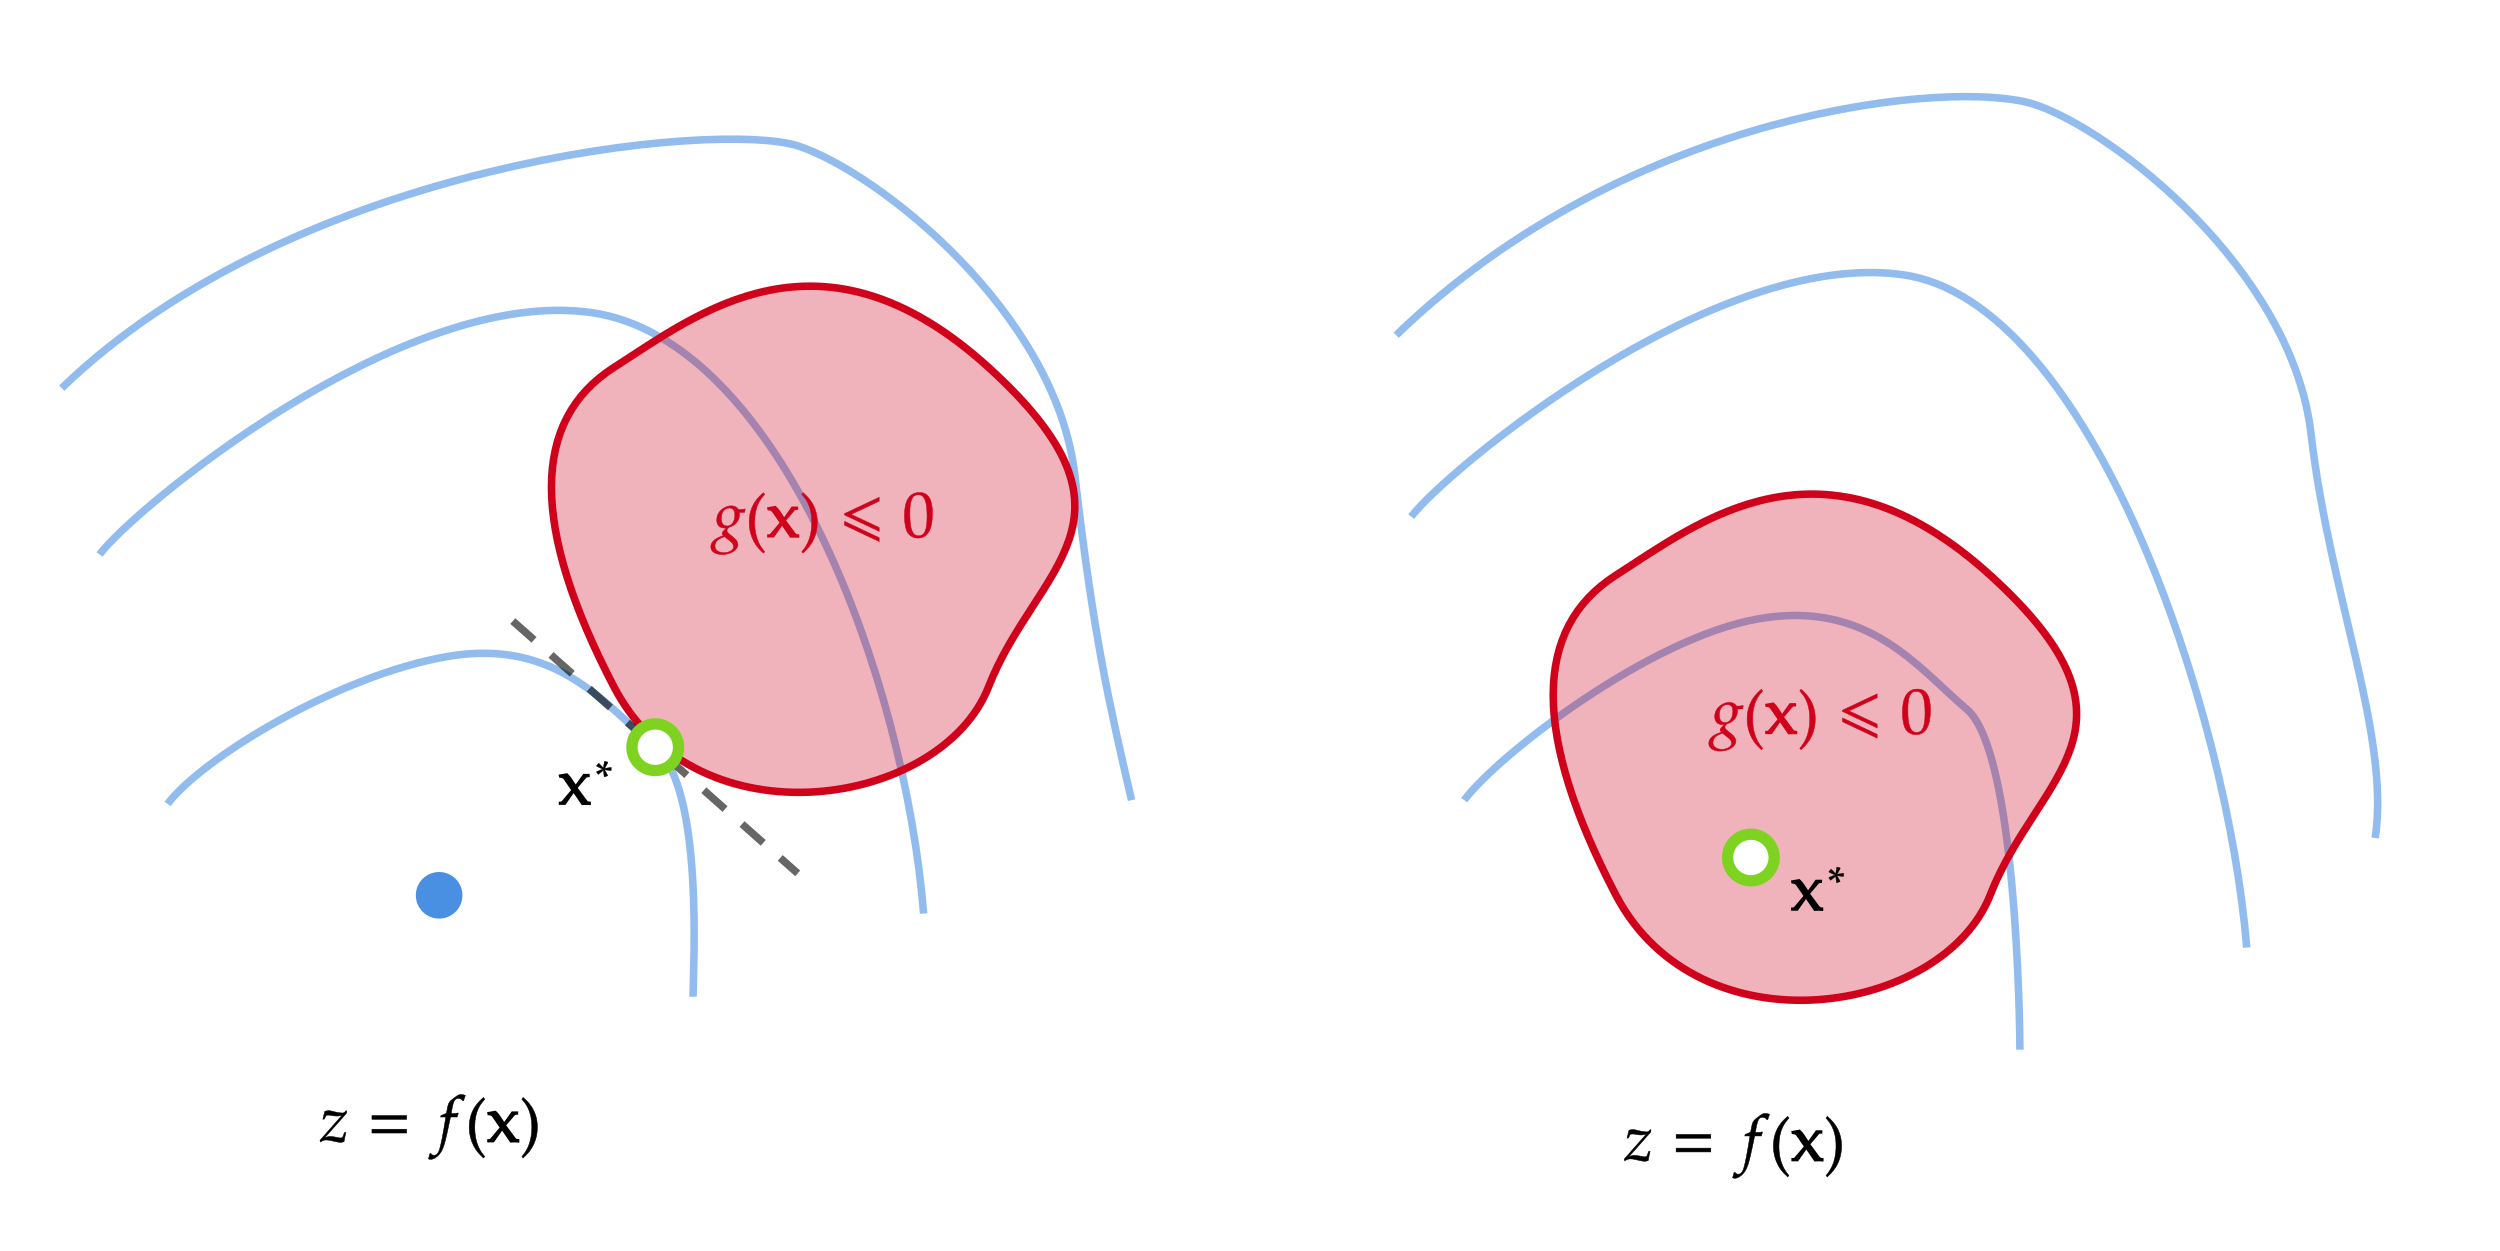
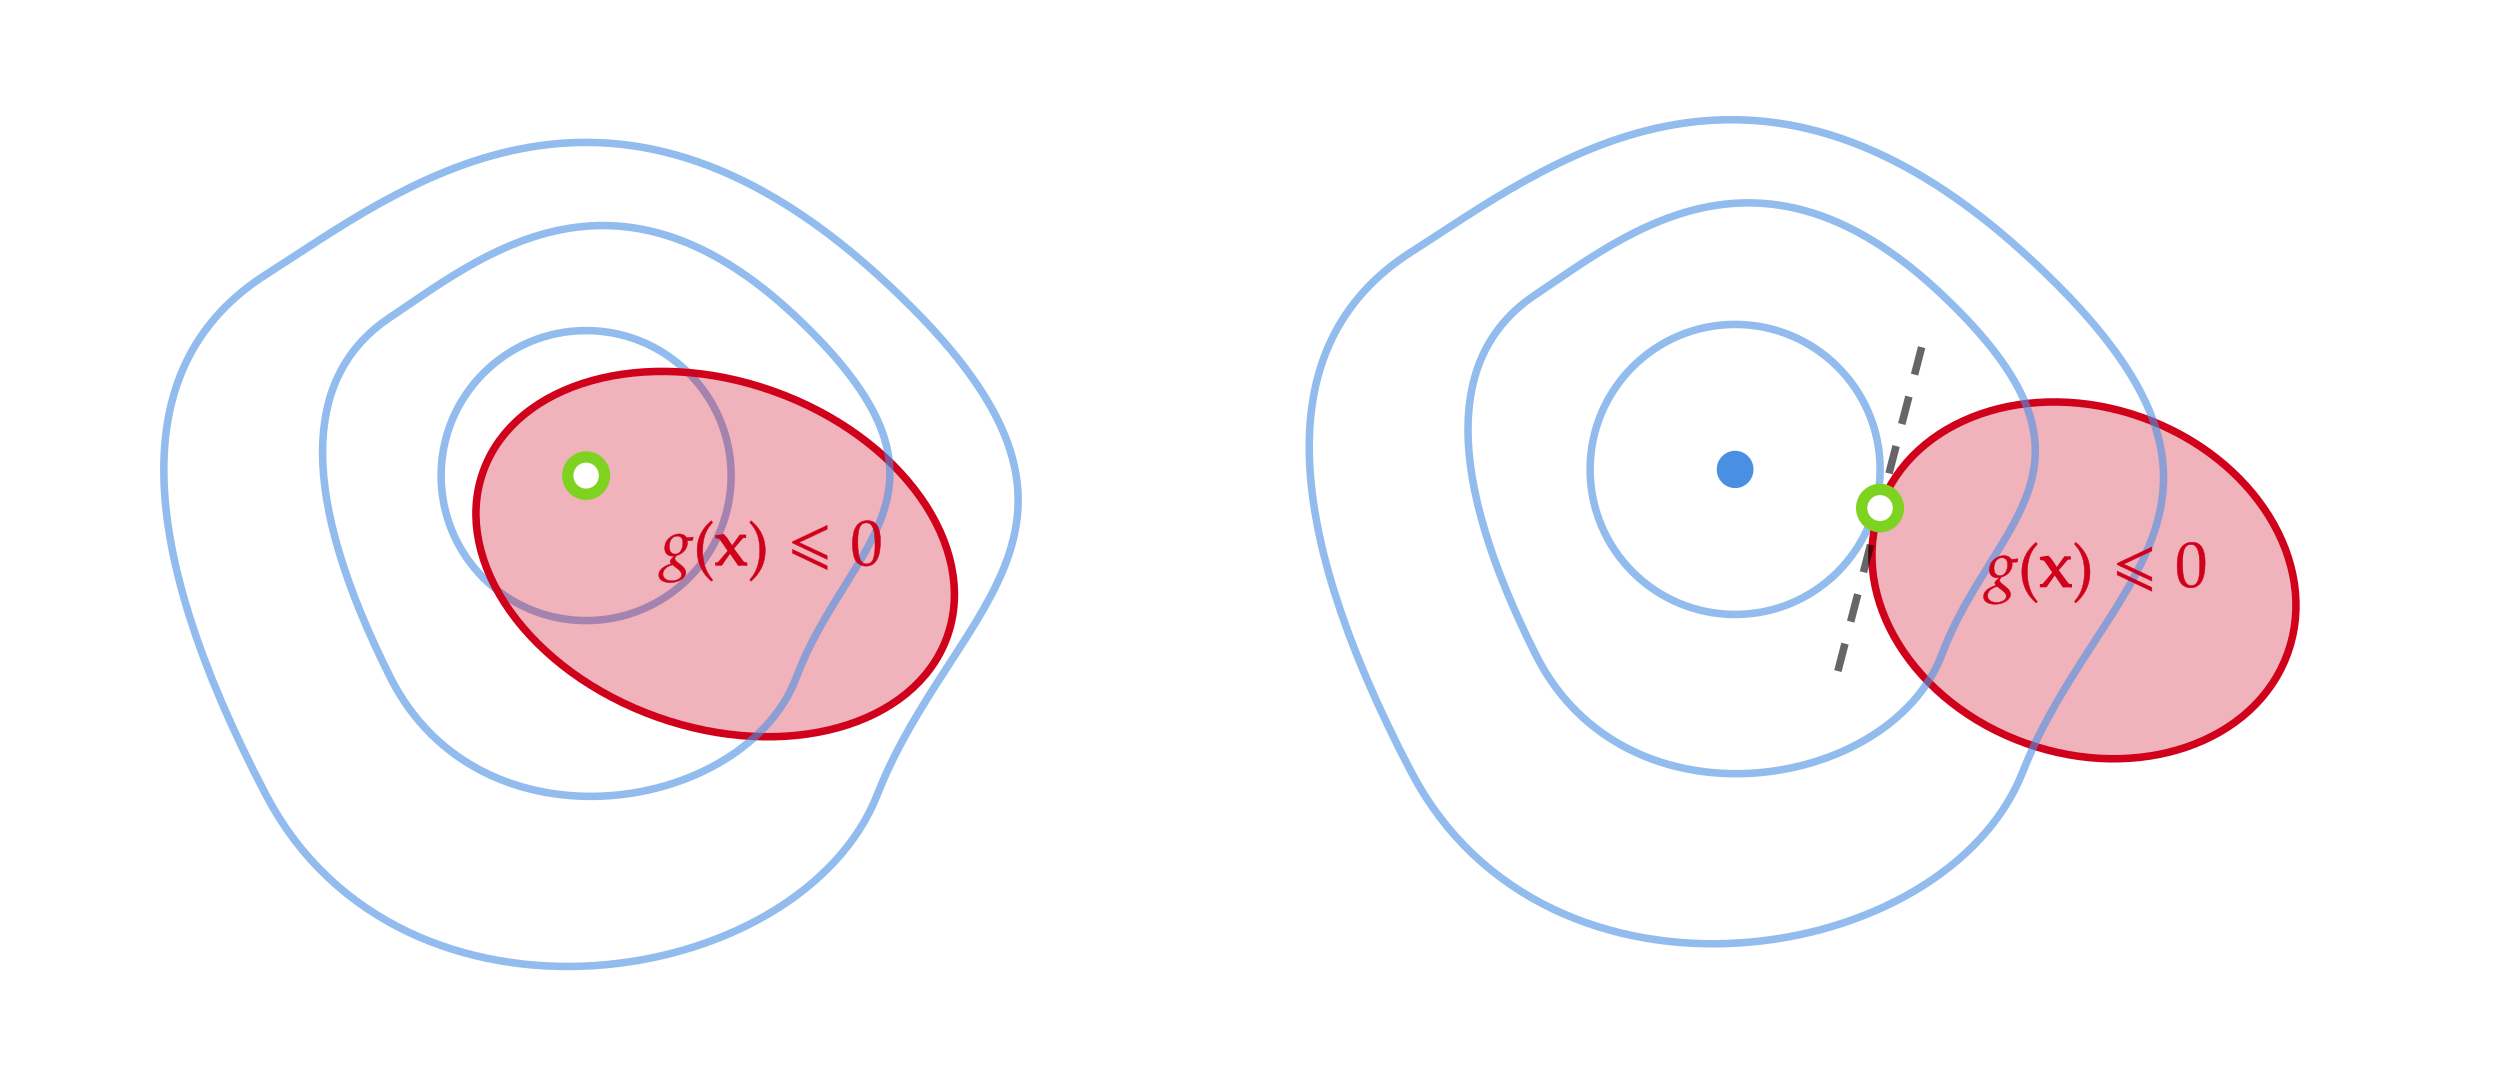
- <svg xmlns="http://www.w3.org/2000/svg" x="0" y="0" width="661.333" height="330.667" style="         width:661.333px;         height:330.667px;         background: #FFF;         fill: none; ">
+ <svg xmlns="http://www.w3.org/2000/svg" x="0" y="0" width="661.333" height="284.667" style="         width:661.333px;         height:284.667px;         background: #FFF;         fill: none; ">
  <svg />
  <svg class="role-diagram-draw-area">
    <g class="shapes-region" style="stroke: black; fill: none;">
-       <g class="arrow-line">
-         <path class="connection real" stroke-dasharray="" d="  M16.33,102.67 C78.33,42.67 190.33,31.67 211.33,38.67 C232.33,45.67 279.33,82.67 284.33,125.67 C289.33,168.67 293.33,185.67 299.33,211.67" style="stroke: rgb(74, 144, 226); stroke-width: 2; fill: none; fill-opacity: 1; stroke-opacity: 0.6;" />
+       <g class="composite-shape">
+         <path class="real" d=" M116.69,125.81 C116.69,104.63 133.86,87.45 155.05,87.45 C176.23,87.45 193.41,104.63 193.41,125.81 C193.41,147 176.23,164.17 155.05,164.17 C133.86,164.17 116.69,147 116.69,125.81 Z" style="stroke-width: 2; stroke: rgb(74, 144, 226); fill: none; fill-opacity: 1; stroke-opacity: 0.6;" />
+       </g>
+       <g class="composite-shape">
+         <path class="real" d=" M420.64,124.18 C420.64,102.99 437.81,85.82 459,85.82 C480.19,85.82 497.36,102.99 497.36,124.18 C497.36,145.36 480.19,162.54 459,162.54 C437.81,162.54 420.64,145.36 420.64,124.18 Z" style="stroke-width: 2; stroke: rgb(74, 144, 226); stroke-opacity: 0.6; fill: none; fill-opacity: 1;" />
+       </g>
+       <g class="composite-shape">
+         <path class="real" d=" M497.33,134.4 C505.78,110.58 536.78,99.83 566.57,110.4 C596.36,120.97 613.67,148.84 605.22,172.66 C596.77,196.48 565.77,207.22 535.98,196.66 C506.19,186.09 488.88,158.21 497.33,134.4 Z" style="stroke-width: 2; stroke: rgb(208, 2, 27); stroke-opacity: 1; fill: rgb(208, 2, 27); fill-opacity: 0.3;" />
+       </g>
+       <g class="composite-shape">
+         <path class="real" d=" M127.79,124.8 C136.24,100.98 170.58,91.42 204.49,103.45 C238.4,115.47 259.03,144.53 250.59,168.35 C242.14,192.17 207.8,201.73 173.89,189.7 C139.99,177.67 119.35,148.61 127.79,124.8 Z" style="stroke-width: 2; stroke: rgb(208, 2, 27); fill: rgb(208, 2, 27); fill-opacity: 0.3; stroke-opacity: 1;" />
+       </g>
+       <g class="composite-shape">
+         <path class="real" d=" M70.3,72.66 C106.25,49.74 159.58,6.95 232.09,72.66 C304.59,138.36 252.46,158.23 232.09,210.18 C211.71,262.13 106.25,278.94 70.3,210.18 C34.35,141.42 34.35,95.58 70.3,72.66 Z" style="stroke: rgb(74, 144, 226); stroke-opacity: 0.6; stroke-width: 2; fill: none; fill-opacity: 1;" />
+       </g>
+       <g class="composite-shape">
+         <path class="real" d=" M103.24,83.9 C127.11,68.03 162.53,38.39 210.67,83.9 C258.82,129.41 224.2,143.17 210.67,179.16 C197.14,215.15 127.11,226.79 103.24,179.16 C79.36,131.53 79.36,99.78 103.24,83.9 Z" style="stroke: rgb(74, 144, 226); stroke-opacity: 0.6; stroke-width: 2; fill: none; fill-opacity: 1;" />
+       </g>
+       <g class="composite-shape">
+         <path class="real" d=" M373.3,66.66 C409.25,43.74 462.58,0.95 535.09,66.66 C607.59,132.36 555.46,152.23 535.09,204.18 C514.71,256.13 409.25,272.94 373.3,204.18 C337.35,135.42 337.35,89.58 373.3,66.66 Z" style="stroke: rgb(74, 144, 226); stroke-opacity: 0.6; stroke-width: 2; fill: none; fill-opacity: 1;" />
+       </g>
+       <g class="composite-shape">
+         <path class="real" d=" M406.24,77.9 C430.11,62.03 465.53,32.39 513.67,77.9 C561.82,123.41 527.2,137.17 513.67,173.16 C500.14,209.15 430.11,220.79 406.24,173.16 C382.36,125.53 382.36,93.78 406.24,77.9 Z" style="stroke: rgb(74, 144, 226); stroke-opacity: 0.6; stroke-width: 2; fill: none; fill-opacity: 1;" />
+       </g>
+       <g class="composite-shape">
+         <path class="real" d=" M150.19,125.81 C150.19,123.09 152.36,120.88 155.05,120.88 C157.73,120.88 159.91,123.09 159.91,125.81 C159.91,128.54 157.73,130.75 155.05,130.75 C152.36,130.75 150.19,128.54 150.19,125.81 Z" style="stroke-width: 3; stroke: rgb(126, 211, 33); stroke-opacity: 1; fill: rgb(255, 255, 255); fill-opacity: 1;" />
+       </g>
+       <g class="composite-shape">
+         <path class="real" d=" M454.14,124.18 C454.14,121.45 456.32,119.24 459,119.24 C461.68,119.24 463.86,121.45 463.86,124.18 C463.86,126.91 461.68,129.12 459,129.12 C456.32,129.12 454.14,126.91 454.14,124.18 Z" style="stroke-width: 1; stroke: none; stroke-opacity: 1; fill: rgb(74, 144, 226); fill-opacity: 1;" />
      </g>
      <g class="arrow-line">
-         <path class="connection real" stroke-dasharray="" d="  M44.33,212.67 C53.33,200.67 89.33,178.67 118.33,173.67 C147.33,168.67 160.33,186.67 173.33,197.67 C186.33,208.67 183.33,256.36 183.33,263.67" style="stroke: rgb(74, 144, 226); stroke-width: 2; fill: none; fill-opacity: 1; stroke-opacity: 0.6;" />
-       </g>
-       <g class="arrow-line">
-         <path class="connection real" stroke-dasharray="" d="  M26.33,146.67 C35.33,134.67 106.33,75.67 156.33,82.67 C206.33,89.67 239.33,179.67 244.33,241.67" style="stroke: rgb(74, 144, 226); stroke-width: 2; fill: none; fill-opacity: 1; stroke-opacity: 0.6;" />
+         <path class="connection real" stroke-dasharray="7.5 6" d="  M486.18,177.52 L508.49,91.27" style="stroke: rgb(0, 0, 0); stroke-opacity: 0.6; stroke-width: 2; fill: none; fill-opacity: 1;" />
      </g>
      <g class="composite-shape">
-         <path class="real" d=" M162.4,97.2 C184.42,83.12 217.1,56.84 261.51,97.2 C305.93,137.56 274,149.76 261.51,181.67 C249.03,213.58 184.42,223.9 162.4,181.67 C140.37,139.43 140.37,111.28 162.4,97.2 Z" style="stroke: rgb(208, 2, 27); stroke-opacity: 1; stroke-width: 2; fill: rgb(208, 2, 27); fill-opacity: 0.3;" />
-       </g>
-       <g class="composite-shape">
-         <path class="real" d=" M110,236.83 C110,233.43 112.76,230.67 116.17,230.67 C119.57,230.67 122.33,233.43 122.33,236.83 C122.33,240.24 119.57,243 116.17,243 C112.76,243 110,240.24 110,236.83 Z" style="stroke-width: 1; stroke: none; fill: rgb(74, 144, 226); fill-opacity: 1; stroke-opacity: 1;" />
-       </g>
-       <g class="arrow-line">
-         <path class="connection real" stroke-dasharray="" d="  M369.33,88.67 C431.33,28.67 517.33,20.67 538.33,27.67 C559.33,34.67 606.33,71.67 611.33,114.67 C616.33,157.67 632.33,194.67 628.33,221.67" style="stroke: rgb(74, 144, 226); stroke-opacity: 0.6; stroke-width: 2; fill: none; fill-opacity: 1;" />
-       </g>
-       <g class="arrow-line">
-         <path class="connection real" stroke-dasharray="" d="  M387.33,211.67 C396.33,199.67 436.33,168.67 465.33,163.67 C494.33,158.67 507.33,176.67 520.33,187.67 C533.33,198.67 534.33,270.36 534.33,277.67" style="stroke: rgb(74, 144, 226); stroke-opacity: 0.6; stroke-width: 2; fill: none; fill-opacity: 1;" />
-       </g>
-       <g class="arrow-line">
-         <path class="connection real" stroke-dasharray="" d="  M373.33,136.67 C382.33,124.67 453.33,65.67 503.33,72.67 C553.33,79.67 589.33,188.67 594.33,250.67" style="stroke: rgb(74, 144, 226); stroke-opacity: 0.6; stroke-width: 2; fill: none; fill-opacity: 1;" />
-       </g>
-       <g class="composite-shape">
-         <path class="real" d=" M427.4,152.2 C449.42,138.12 482.1,111.84 526.51,152.2 C570.93,192.56 539,204.76 526.51,236.67 C514.03,268.58 449.42,278.9 427.4,236.67 C405.37,194.43 405.37,166.28 427.4,152.2 Z" style="stroke: rgb(208, 2, 27); stroke-opacity: 1; stroke-width: 2; fill: rgb(208, 2, 27); fill-opacity: 0.3;" />
-       </g>
-       <g class="composite-shape">
-         <path class="real" d=" M457,226.83 C457,223.43 459.76,220.67 463.17,220.67 C466.57,220.67 469.33,223.43 469.33,226.83 C469.33,230.24 466.57,233 463.17,233 C459.76,233 457,230.24 457,226.83 Z" style="stroke-width: 1; stroke: none; stroke-opacity: 1; fill: rgb(74, 144, 226); fill-opacity: 1;" />
-       </g>
-       <g class="arrow-line">
-         <path class="connection real" stroke-dasharray="7.5 6" d="  M135.65,164.29 L211.02,231.04" style="stroke: rgb(0, 0, 0); stroke-opacity: 0.6; stroke-width: 2; fill: none; fill-opacity: 1;" />
-       </g>
-       <g class="composite-shape">
-         <path class="real" d=" M167.17,197.67 C167.17,194.26 169.93,191.5 173.33,191.5 C176.74,191.5 179.5,194.26 179.5,197.67 C179.5,201.07 176.74,203.83 173.33,203.83 C169.93,203.83 167.17,201.07 167.17,197.67 Z" style="stroke-width: 3; stroke: rgb(126, 211, 33); stroke-opacity: 1; fill: rgb(255, 255, 255); fill-opacity: 1;" />
-       </g>
-       <g class="composite-shape">
-         <path class="real" d=" M457,226.83 C457,223.43 459.76,220.67 463.17,220.67 C466.57,220.67 469.33,223.43 469.33,226.83 C469.33,230.24 466.57,233 463.17,233 C459.76,233 457,230.24 457,226.83 Z" style="stroke-width: 3; stroke: rgb(126, 211, 33); stroke-opacity: 1; fill: rgb(255, 255, 255); fill-opacity: 1;" />
+         <path class="real" d=" M492.47,134.4 C492.47,131.67 494.65,129.46 497.33,129.46 C500.02,129.46 502.19,131.67 502.19,134.4 C502.19,137.12 500.02,139.33 497.33,139.33 C494.65,139.33 492.47,137.12 492.47,134.4 Z" style="stroke-width: 3; stroke: rgb(126, 211, 33); stroke-opacity: 1; fill: rgb(255, 255, 255); fill-opacity: 1;" />
      </g>
      <g />
    </g>
    <g />
    <g>
      <g>
-         <rect rx="0" ry="0" x="449" y="176" width="66" height="24" style="stroke: none; stroke-width: 1; fill: none; fill-opacity: 1; stroke-opacity: 1;" />
+         <rect rx="0" ry="0" x="521.674" y="137.161" width="66" height="24" style="stroke: none; stroke-opacity: 1; stroke-width: 2; fill: none; fill-opacity: 1;" />
      </g>
      <g>
-         <rect rx="0" ry="0" x="185" y="124" width="66" height="24" style="stroke: none; stroke-opacity: 1; stroke-width: 1; fill: none; fill-opacity: 1;" />
+         <rect rx="0" ry="0" x="171.244" y="131.431" width="66" height="24" style="stroke: none; stroke-opacity: 1; stroke-width: 2; fill: none; fill-opacity: 1;" />
      </g>
    </g>
    <g />
  </svg>
-   <svg width="660" height="329.333" style="width:660px;height:329.333px;font-family:Asana-Math, Asana;background:#FFF;">
+   <svg width="660" height="283.333" style="width:660px;height:283.333px;font-family:Asana-Math, Asana;background:#FFF;">
    <g>
      <g>
        <g>
-           <g transform="matrix(1,0,0,1,84.66666,302)">
-             <path transform="matrix(0.017,0,0,-0.017,0,0)" d="M322 -11C334 -11 343 -9 372 -1C383 61 391 95 402 142L380 142L358 82C352 64 340 57 319 57C307 57 291 59 270 64L252 68C219 75 185 80 166 80C134 80 107 74 71 59L410 441L416 473L407 482L384 459C374 449 364 445 350 445C316 445 264 453 216 466L198 471C170 478 150 482 136 482C119 482 99 479 75 472L43 350L64 350L94 408C111 412 120 413 133 413C174 413 206 398 259 398C295 398 319 404 352 421L-1 21L8 -6C37 17 64 26 99 26C162 26 253 -11 322 -11Z" stroke="rgb(0,0,0)" stroke-opacity="1" stroke-width="8" fill="rgb(0,0,0)" fill-opacity="1" />
-           </g>
-         </g>
-         <g>
-           <g transform="matrix(1,0,0,1,97.29169,302)">
-             <path transform="matrix(0.017,0,0,-0.017,0,0)" d="M604 347L604 406L65 406L65 347ZM604 134L604 193L65 193L65 134Z" stroke="rgb(0,0,0)" stroke-opacity="1" stroke-width="8" fill="rgb(0,0,0)" fill-opacity="1" />
-           </g>
-         </g>
-         <g>
-           <g transform="matrix(1,0,0,1,113.75,302)">
-             <path transform="matrix(0.017,0,0,-0.017,0,0)" d="M345 437L329 437L350 549C366 635 394 673 440 673C470 673 497 658 512 634L522 638C527 654 537 685 545 705L550 720C534 727 503 733 480 733C469 733 453 730 445 726C421 715 339 654 316 630C294 608 282 578 271 521L256 442C215 422 195 414 170 405L165 383L246 383L237 327C207 132 170 -54 148 -123C130 -182 100 -213 64 -213C41 -213 30 -206 12 -184L-2 -188C-6 -211 -20 -259 -25 -268C-16 -273 -1 -276 10 -276C51 -276 105 -245 144 -198C215 -114 235 -18 319 383L423 383C427 402 434 425 440 439L436 446C407 439 408 437 345 437Z" stroke="rgb(0,0,0)" stroke-opacity="1" stroke-width="8" fill="rgb(0,0,0)" fill-opacity="1" />
-           </g>
-         </g>
-         <g>
-           <g transform="matrix(1,0,0,1,123.1042,302.6667)">
-             <path transform="matrix(0.017,0,0,-0.017,0,0)" d="M146 266C146 526 243 632 301 700L282 726C225 675 60 542 60 266C60 159 85 58 133 -32C168 -99 200 -138 282 -215L301 -194C255 -137 146 -15 146 266Z" stroke="rgb(0,0,0)" stroke-opacity="1" stroke-width="8" fill="rgb(0,0,0)" fill-opacity="1" />
-           </g>
-         </g>
-         <g>
-           <g transform="matrix(1,0,0,1,128.75,302)">
-             <path transform="matrix(0.017,0,0,-0.017,0,0)" d="M288 254L430 420C436 427 447 431 464 431L478 431L478 459L396 459L272 284L196 400C181 422 170 435 136 469L20 449L25 423L46 421C64 420 86 406 96 392L216 218L67 42C60 33 47 27 37 27L20 27L20 0L106 0L240 192L373 -3C425 0 425 0 434 0C444 0 444 0 496 -3L496 27L471 30C459 31 447 39 436 54Z" stroke="rgb(0,0,0)" stroke-opacity="1" stroke-width="24" fill="rgb(0,0,0)" fill-opacity="1" />
-           </g>
-         </g>
-         <g>
-           <g transform="matrix(1,0,0,1,137.5104,302.6667)">
-             <path transform="matrix(0.017,0,0,-0.017,0,0)" d="M51 726L32 700C87 636 187 526 187 266C187 -10 83 -131 32 -194L51 -215C104 -165 273 -23 273 265C273 542 108 675 51 726Z" stroke="rgb(0,0,0)" stroke-opacity="1" stroke-width="8" fill="rgb(0,0,0)" fill-opacity="1" />
-           </g>
-         </g>
-       </g>
-     </g>
-     <g>
-       <g>
-         <g>
-           <g transform="matrix(1,0,0,1,429.6667,307)">
-             <path transform="matrix(0.017,0,0,-0.017,0,0)" d="M322 -11C334 -11 343 -9 372 -1C383 61 391 95 402 142L380 142L358 82C352 64 340 57 319 57C307 57 291 59 270 64L252 68C219 75 185 80 166 80C134 80 107 74 71 59L410 441L416 473L407 482L384 459C374 449 364 445 350 445C316 445 264 453 216 466L198 471C170 478 150 482 136 482C119 482 99 479 75 472L43 350L64 350L94 408C111 412 120 413 133 413C174 413 206 398 259 398C295 398 319 404 352 421L-1 21L8 -6C37 17 64 26 99 26C162 26 253 -11 322 -11Z" stroke="rgb(0,0,0)" stroke-opacity="1" stroke-width="8" fill="rgb(0,0,0)" fill-opacity="1" />
-           </g>
-         </g>
-         <g>
-           <g transform="matrix(1,0,0,1,442.2917,307)">
-             <path transform="matrix(0.017,0,0,-0.017,0,0)" d="M604 347L604 406L65 406L65 347ZM604 134L604 193L65 193L65 134Z" stroke="rgb(0,0,0)" stroke-opacity="1" stroke-width="8" fill="rgb(0,0,0)" fill-opacity="1" />
-           </g>
-         </g>
-         <g>
-           <g transform="matrix(1,0,0,1,458.75,307)">
-             <path transform="matrix(0.017,0,0,-0.017,0,0)" d="M345 437L329 437L350 549C366 635 394 673 440 673C470 673 497 658 512 634L522 638C527 654 537 685 545 705L550 720C534 727 503 733 480 733C469 733 453 730 445 726C421 715 339 654 316 630C294 608 282 578 271 521L256 442C215 422 195 414 170 405L165 383L246 383L237 327C207 132 170 -54 148 -123C130 -182 100 -213 64 -213C41 -213 30 -206 12 -184L-2 -188C-6 -211 -20 -259 -25 -268C-16 -273 -1 -276 10 -276C51 -276 105 -245 144 -198C215 -114 235 -18 319 383L423 383C427 402 434 425 440 439L436 446C407 439 408 437 345 437Z" stroke="rgb(0,0,0)" stroke-opacity="1" stroke-width="8" fill="rgb(0,0,0)" fill-opacity="1" />
-           </g>
-         </g>
-         <g>
-           <g transform="matrix(1,0,0,1,468.1042,307.6667)">
-             <path transform="matrix(0.017,0,0,-0.017,0,0)" d="M146 266C146 526 243 632 301 700L282 726C225 675 60 542 60 266C60 159 85 58 133 -32C168 -99 200 -138 282 -215L301 -194C255 -137 146 -15 146 266Z" stroke="rgb(0,0,0)" stroke-opacity="1" stroke-width="8" fill="rgb(0,0,0)" fill-opacity="1" />
-           </g>
-         </g>
-         <g>
-           <g transform="matrix(1,0,0,1,473.75,307)">
-             <path transform="matrix(0.017,0,0,-0.017,0,0)" d="M288 254L430 420C436 427 447 431 464 431L478 431L478 459L396 459L272 284L196 400C181 422 170 435 136 469L20 449L25 423L46 421C64 420 86 406 96 392L216 218L67 42C60 33 47 27 37 27L20 27L20 0L106 0L240 192L373 -3C425 0 425 0 434 0C444 0 444 0 496 -3L496 27L471 30C459 31 447 39 436 54Z" stroke="rgb(0,0,0)" stroke-opacity="1" stroke-width="24" fill="rgb(0,0,0)" fill-opacity="1" />
-           </g>
-         </g>
-         <g>
-           <g transform="matrix(1,0,0,1,482.5104,307.6667)">
-             <path transform="matrix(0.017,0,0,-0.017,0,0)" d="M51 726L32 700C87 636 187 526 187 266C187 -10 83 -131 32 -194L51 -215C104 -165 273 -23 273 265C273 542 108 675 51 726Z" stroke="rgb(0,0,0)" stroke-opacity="1" stroke-width="8" fill="rgb(0,0,0)" fill-opacity="1" />
-           </g>
-         </g>
-       </g>
-     </g>
-     <g>
-       <g>
-         <g>
-           <g transform="matrix(1,0,0,1,452.6667,194)">
+           <g transform="matrix(1,0,0,1,525.3333,155.1563)">
            <path transform="matrix(0.017,0,0,-0.017,0,0)" d="M275 482C208 482 55 419 55 259C55 182 100 136 177 136C185 136 196 136 207 137L166 99C150 84 139 66 139 52C139 42 146 31 160 19C91 -4 -37 -48 -37 -159C-37 -230 33 -276 142 -276C271 -276 384 -204 384 -121C384 -85 363 -49 320 -14L260 35C226 62 213 81 213 100C213 114 228 128 240 146C338 170 409 253 409 342C409 357 406 376 405 380C422 378 430 378 439 378C456 378 466 379 489 382L498 427L495 433C467 426 447 424 393 424C393 425 369 482 275 482ZM176 1L253 -58C299 -94 318 -121 318 -154C318 -206 249 -248 166 -248C84 -248 27 -206 27 -145C27 -43 137 -11 176 1ZM250 448C308 448 337 412 337 341C337 238 289 168 219 168C158 168 126 209 126 288C126 383 177 448 250 448Z" stroke="rgb(208,2,27)" stroke-opacity="1" stroke-width="8" fill="rgb(208,2,27)" fill-opacity="1" />
          </g>
        </g>
        <g>
-           <g transform="matrix(1,0,0,1,461.1562,194.6667)">
+           <g transform="matrix(1,0,0,1,533.8229,155.8229)">
            <path transform="matrix(0.017,0,0,-0.017,0,0)" d="M146 266C146 526 243 632 301 700L282 726C225 675 60 542 60 266C60 159 85 58 133 -32C168 -99 200 -138 282 -215L301 -194C255 -137 146 -15 146 266Z" stroke="rgb(208,2,27)" stroke-opacity="1" stroke-width="8" fill="rgb(208,2,27)" fill-opacity="1" />
          </g>
        </g>
        <g>
-           <g transform="matrix(1,0,0,1,466.8021,194)">
+           <g transform="matrix(1,0,0,1,539.4688,155.1563)">
            <path transform="matrix(0.017,0,0,-0.017,0,0)" d="M288 254L430 420C436 427 447 431 464 431L478 431L478 459L396 459L272 284L196 400C181 422 170 435 136 469L20 449L25 423L46 421C64 420 86 406 96 392L216 218L67 42C60 33 47 27 37 27L20 27L20 0L106 0L240 192L373 -3C425 0 425 0 434 0C444 0 444 0 496 -3L496 27L471 30C459 31 447 39 436 54Z" stroke="rgb(208,2,27)" stroke-opacity="1" stroke-width="24" fill="rgb(208,2,27)" fill-opacity="1" />
          </g>
        </g>
        <g>
-           <g transform="matrix(1,0,0,1,475.5625,194.6667)">
+           <g transform="matrix(1,0,0,1,548.2292,155.8229)">
            <path transform="matrix(0.017,0,0,-0.017,0,0)" d="M51 726L32 700C87 636 187 526 187 266C187 -10 83 -131 32 -194L51 -215C104 -165 273 -23 273 265C273 542 108 675 51 726Z" stroke="rgb(208,2,27)" stroke-opacity="1" stroke-width="8" fill="rgb(208,2,27)" fill-opacity="1" />
          </g>
        </g>
        <g>
-           <g transform="matrix(1,0,0,1,486.3021,194)">
+           <g transform="matrix(1,0,0,1,558.9688,155.1563)">
            <path transform="matrix(0.017,0,0,-0.017,0,0)" d="M604 -15L604 -74L65 181L65 240ZM604 615L604 555L166 349L604 144L604 85L65 340L65 361Z" stroke="rgb(208,2,27)" stroke-opacity="1" stroke-width="8" fill="rgb(208,2,27)" fill-opacity="1" />
          </g>
        </g>
        <g>
-           <g transform="matrix(1,0,0,1,502.7604,194)">
+           <g transform="matrix(1,0,0,1,575.4271,155.1563)">
            <path transform="matrix(0.017,0,0,-0.017,0,0)" d="M263 689C108 689 29 566 29 324C29 207 50 106 85 57C120 8 176 -20 238 -20C389 -20 465 110 465 366C465 585 400 689 263 689ZM245 654C342 654 381 556 381 316C381 103 343 15 251 15C154 15 113 116 113 360C113 571 150 654 245 654Z" stroke="rgb(208,2,27)" stroke-opacity="1" stroke-width="8" fill="rgb(208,2,27)" fill-opacity="1" />
          </g>
        </g>
      </g>
    </g>
    <g>
      <g>
        <g>
-           <g transform="matrix(1,0,0,1,188.6667,142)">
+           <g transform="matrix(1,0,0,1,174.9062,149.4271)">
            <path transform="matrix(0.017,0,0,-0.017,0,0)" d="M275 482C208 482 55 419 55 259C55 182 100 136 177 136C185 136 196 136 207 137L166 99C150 84 139 66 139 52C139 42 146 31 160 19C91 -4 -37 -48 -37 -159C-37 -230 33 -276 142 -276C271 -276 384 -204 384 -121C384 -85 363 -49 320 -14L260 35C226 62 213 81 213 100C213 114 228 128 240 146C338 170 409 253 409 342C409 357 406 376 405 380C422 378 430 378 439 378C456 378 466 379 489 382L498 427L495 433C467 426 447 424 393 424C393 425 369 482 275 482ZM176 1L253 -58C299 -94 318 -121 318 -154C318 -206 249 -248 166 -248C84 -248 27 -206 27 -145C27 -43 137 -11 176 1ZM250 448C308 448 337 412 337 341C337 238 289 168 219 168C158 168 126 209 126 288C126 383 177 448 250 448Z" stroke="rgb(208,2,27)" stroke-opacity="1" stroke-width="8" fill="rgb(208,2,27)" fill-opacity="1" />
          </g>
        </g>
        <g>
-           <g transform="matrix(1,0,0,1,197.1562,142.6667)">
+           <g transform="matrix(1,0,0,1,183.3958,150.0938)">
            <path transform="matrix(0.017,0,0,-0.017,0,0)" d="M146 266C146 526 243 632 301 700L282 726C225 675 60 542 60 266C60 159 85 58 133 -32C168 -99 200 -138 282 -215L301 -194C255 -137 146 -15 146 266Z" stroke="rgb(208,2,27)" stroke-opacity="1" stroke-width="8" fill="rgb(208,2,27)" fill-opacity="1" />
          </g>
        </g>
        <g>
-           <g transform="matrix(1,0,0,1,202.8021,142)">
+           <g transform="matrix(1,0,0,1,189.0417,149.4271)">
            <path transform="matrix(0.017,0,0,-0.017,0,0)" d="M288 254L430 420C436 427 447 431 464 431L478 431L478 459L396 459L272 284L196 400C181 422 170 435 136 469L20 449L25 423L46 421C64 420 86 406 96 392L216 218L67 42C60 33 47 27 37 27L20 27L20 0L106 0L240 192L373 -3C425 0 425 0 434 0C444 0 444 0 496 -3L496 27L471 30C459 31 447 39 436 54Z" stroke="rgb(208,2,27)" stroke-opacity="1" stroke-width="24" fill="rgb(208,2,27)" fill-opacity="1" />
          </g>
        </g>
        <g>
-           <g transform="matrix(1,0,0,1,211.5625,142.6667)">
+           <g transform="matrix(1,0,0,1,197.8021,150.0938)">
            <path transform="matrix(0.017,0,0,-0.017,0,0)" d="M51 726L32 700C87 636 187 526 187 266C187 -10 83 -131 32 -194L51 -215C104 -165 273 -23 273 265C273 542 108 675 51 726Z" stroke="rgb(208,2,27)" stroke-opacity="1" stroke-width="8" fill="rgb(208,2,27)" fill-opacity="1" />
          </g>
        </g>
        <g>
-           <g transform="matrix(1,0,0,1,222.3021,142)">
+           <g transform="matrix(1,0,0,1,208.5417,149.4271)">
            <path transform="matrix(0.017,0,0,-0.017,0,0)" d="M604 -15L604 -74L65 181L65 240ZM604 615L604 555L166 349L604 144L604 85L65 340L65 361Z" stroke="rgb(208,2,27)" stroke-opacity="1" stroke-width="8" fill="rgb(208,2,27)" fill-opacity="1" />
          </g>
        </g>
        <g>
-           <g transform="matrix(1,0,0,1,238.7604,142)">
+           <g transform="matrix(1,0,0,1,225,149.4271)">
            <path transform="matrix(0.017,0,0,-0.017,0,0)" d="M263 689C108 689 29 566 29 324C29 207 50 106 85 57C120 8 176 -20 238 -20C389 -20 465 110 465 366C465 585 400 689 263 689ZM245 654C342 654 381 556 381 316C381 103 343 15 251 15C154 15 113 116 113 360C113 571 150 654 245 654Z" stroke="rgb(208,2,27)" stroke-opacity="1" stroke-width="8" fill="rgb(208,2,27)" fill-opacity="1" />
-           </g>
-         </g>
-       </g>
-     </g>
-     <g>
-       <g>
-         <g>
-           <g transform="matrix(1,0,0,1,473.6667,240.7188)">
-             <path transform="matrix(0.017,0,0,-0.017,0,0)" d="M288 254L430 420C436 427 447 431 464 431L478 431L478 459L396 459L272 284L196 400C181 422 170 435 136 469L20 449L25 423L46 421C64 420 86 406 96 392L216 218L67 42C60 33 47 27 37 27L20 27L20 0L106 0L240 192L373 -3C425 0 425 0 434 0C444 0 444 0 496 -3L496 27L471 30C459 31 447 39 436 54Z" stroke="rgb(0,0,0)" stroke-opacity="1" stroke-width="24" fill="rgb(0,0,0)" fill-opacity="1" />
-           </g>
-         </g>
-         <g>
-           <g>
-             <g>
-               <g>
-                 <g transform="matrix(1,0,0,1,483.3958,234.6667)">
-                   <path transform="matrix(0.012,0,0,-0.012,0,0)" d="M168 267L37 213L32 204L68 153L78 153L184 241L202 99L212 95L280 121L280 131L212 253L350 233L359 241L359 303L353 307L214 283L283 408L280 423L218 442L209 438L183 295L88 393L78 393L34 341L37 331Z" stroke="rgb(0,0,0)" stroke-opacity="1" stroke-width="8" fill="rgb(0,0,0)" fill-opacity="1" />
-                 </g>
-               </g>
-             </g>
-           </g>
-         </g>
-       </g>
-     </g>
-     <g>
-       <g>
-         <g>
-           <g transform="matrix(1,0,0,1,147.6667,212.7188)">
-             <path transform="matrix(0.017,0,0,-0.017,0,0)" d="M288 254L430 420C436 427 447 431 464 431L478 431L478 459L396 459L272 284L196 400C181 422 170 435 136 469L20 449L25 423L46 421C64 420 86 406 96 392L216 218L67 42C60 33 47 27 37 27L20 27L20 0L106 0L240 192L373 -3C425 0 425 0 434 0C444 0 444 0 496 -3L496 27L471 30C459 31 447 39 436 54Z" stroke="rgb(0,0,0)" stroke-opacity="1" stroke-width="24" fill="rgb(0,0,0)" fill-opacity="1" />
-           </g>
-         </g>
-         <g>
-           <g>
-             <g>
-               <g>
-                 <g transform="matrix(1,0,0,1,157.3958,206.6667)">
-                   <path transform="matrix(0.012,0,0,-0.012,0,0)" d="M168 267L37 213L32 204L68 153L78 153L184 241L202 99L212 95L280 121L280 131L212 253L350 233L359 241L359 303L353 307L214 283L283 408L280 423L218 442L209 438L183 295L88 393L78 393L34 341L37 331Z" stroke="rgb(0,0,0)" stroke-opacity="1" stroke-width="8" fill="rgb(0,0,0)" fill-opacity="1" />
-                 </g>
-               </g>
-             </g>
          </g>
        </g>
      </g>
    </g>
  </svg>
</svg>
